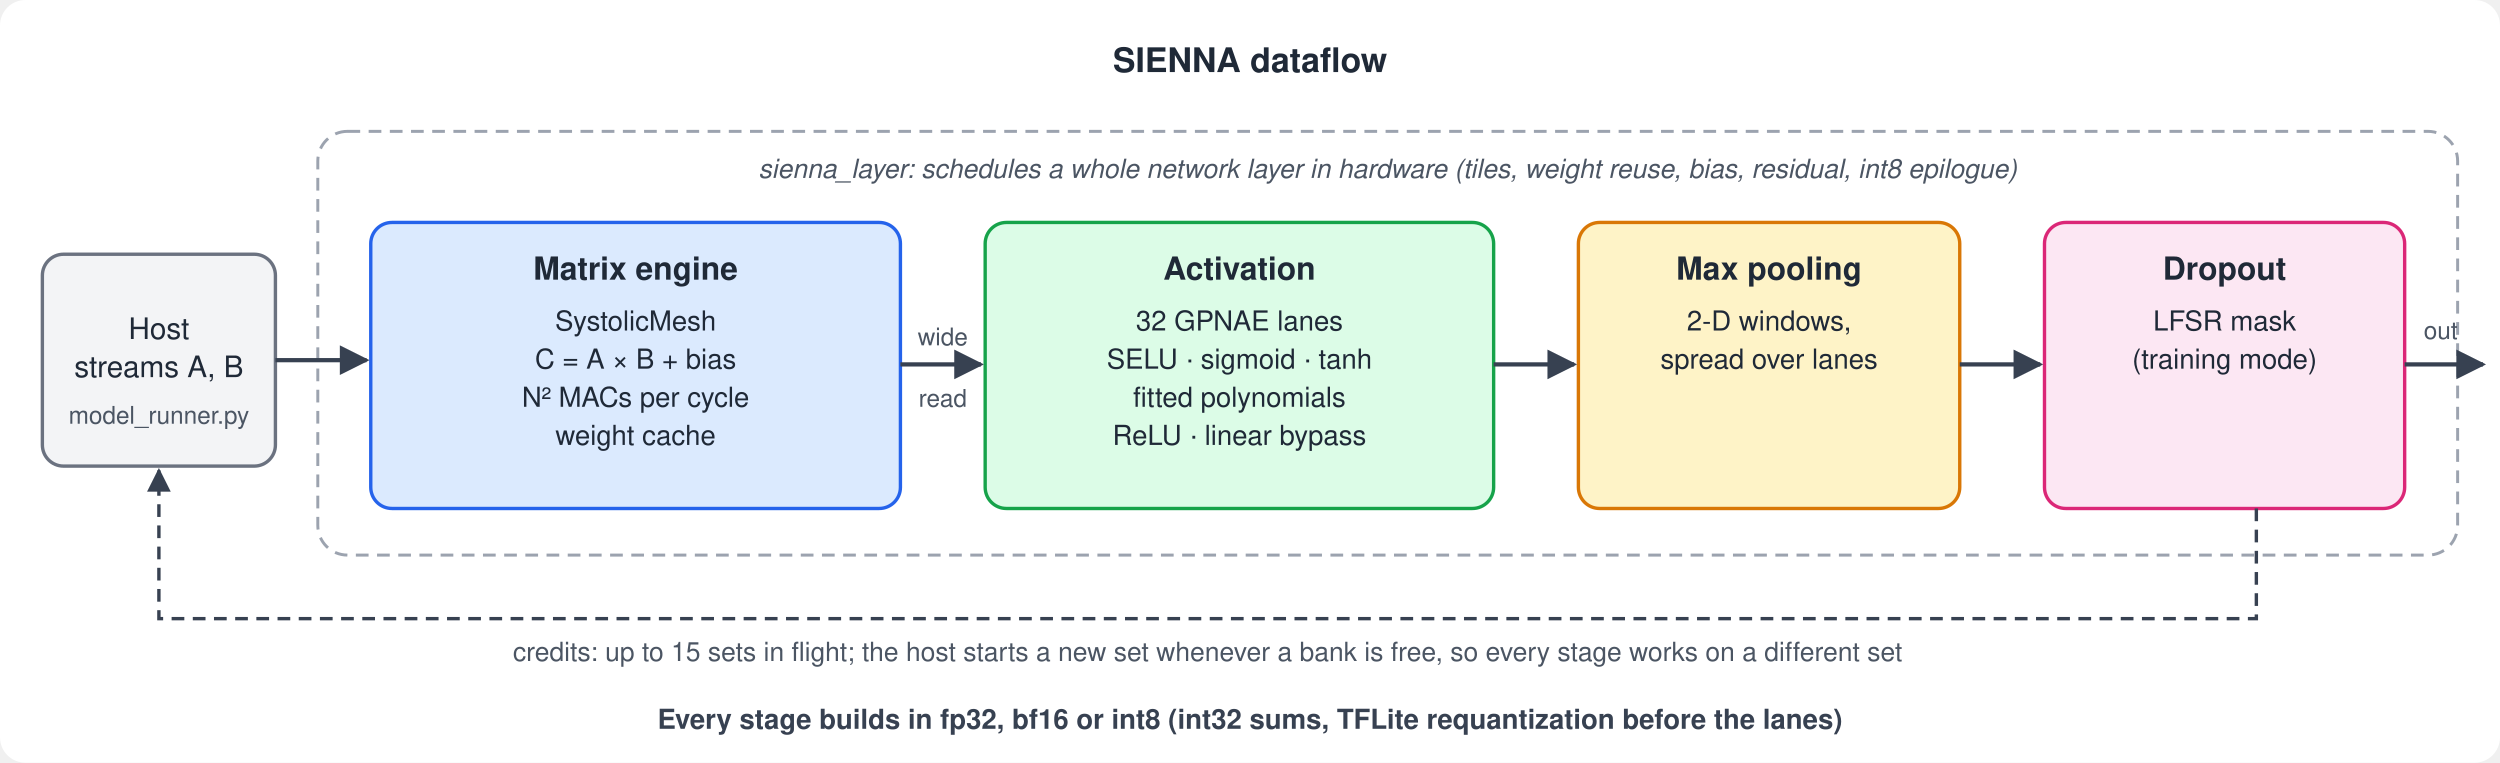
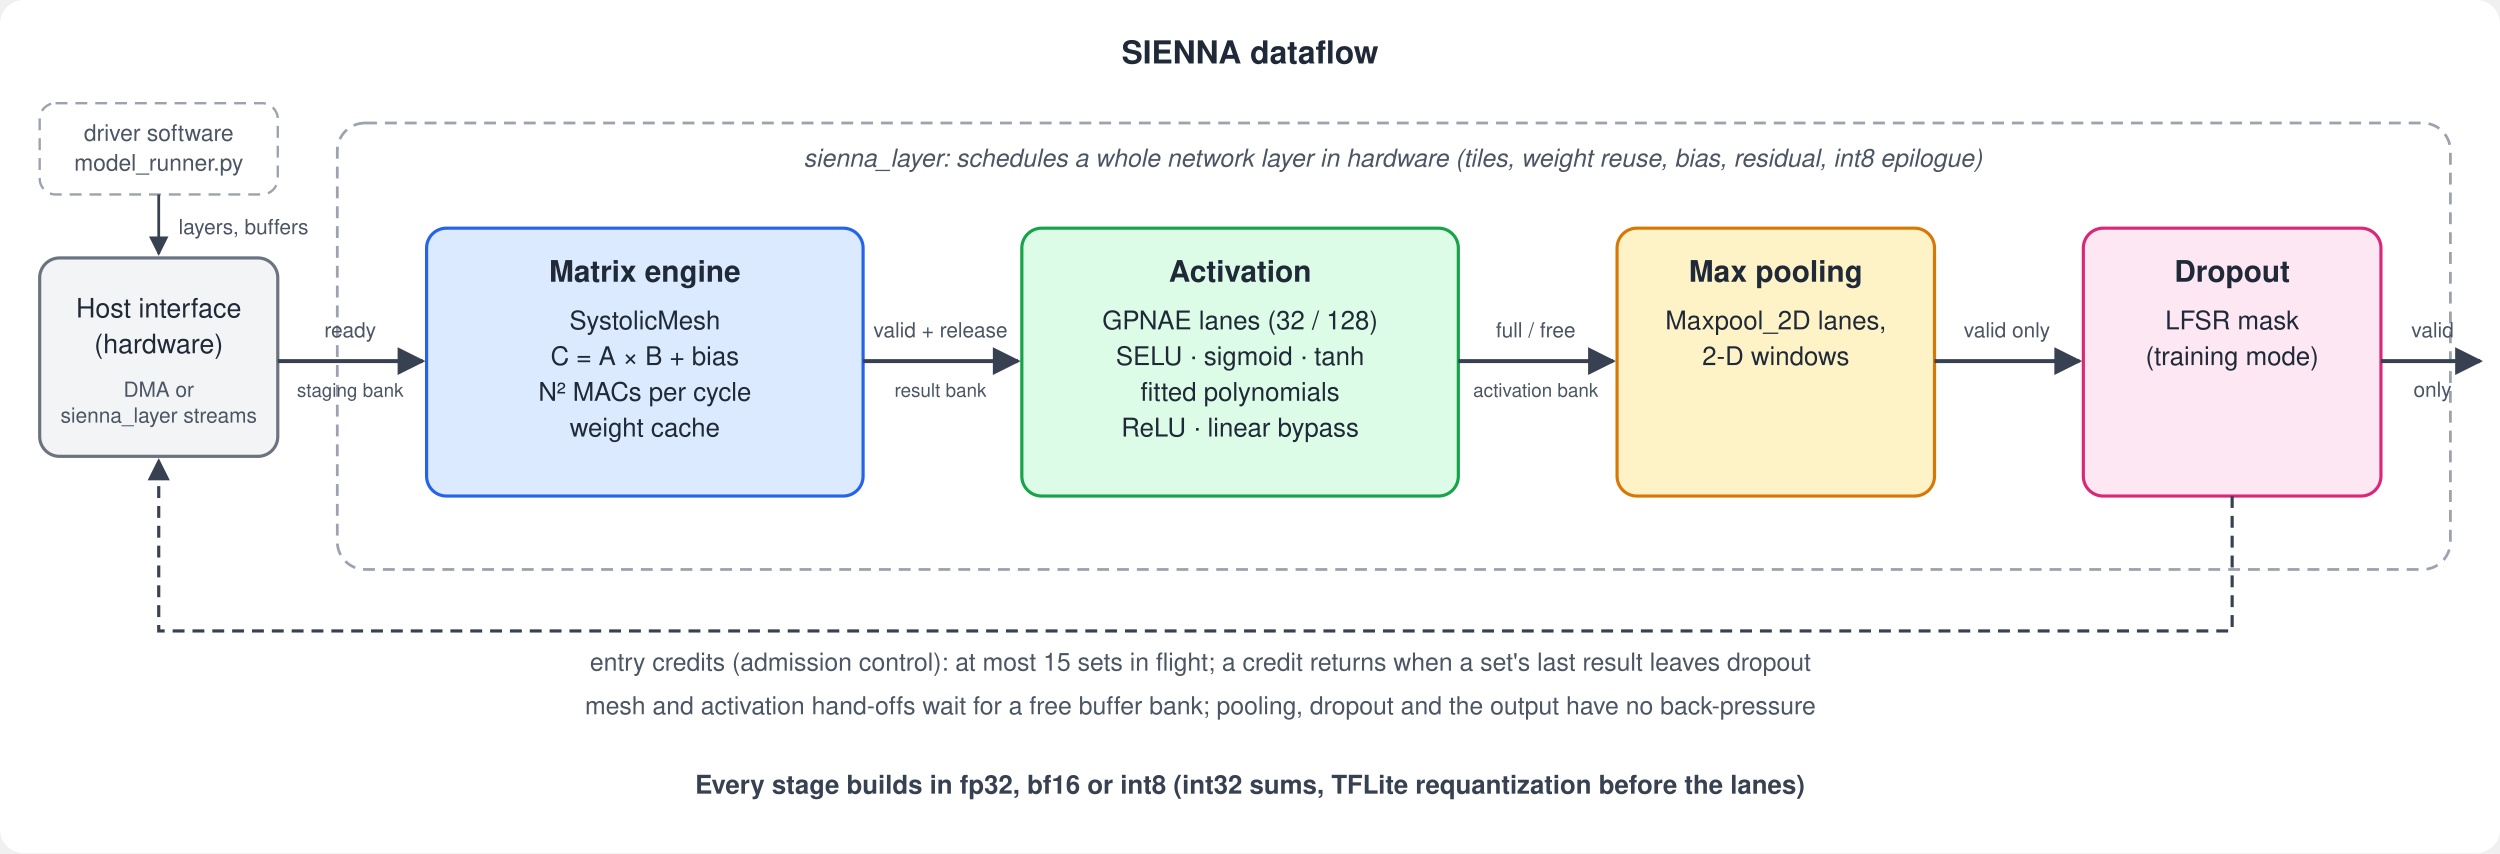
- <svg xmlns="http://www.w3.org/2000/svg" width="1180" height="360" viewBox="0 0 1180 360">
+ <svg xmlns="http://www.w3.org/2000/svg" width="1260" height="430" viewBox="0 0 1260 430">
  <defs>
    <marker id="ah" viewBox="0 0 10 10" refX="9" refY="5" markerWidth="7" markerHeight="7" orient="auto-start-reverse">
      <path d="M0,0 L10,5 L0,10 z" fill="#374151" />
    </marker>
  </defs>
-   <rect x="0" y="0" width="1180" height="360" rx="12" fill="#ffffff" />
-   <text x="590" y="34" font-family="Helvetica, Arial, sans-serif" font-size="16" font-weight="bold" fill="#1f2937" text-anchor="middle">SIENNA dataflow</text>
-   <rect x="150" y="62" width="1010" height="200" rx="14" fill="none" stroke="#9ca3af" stroke-width="1.4" stroke-dasharray="6 4" />
-   <text x="655" y="84" font-family="Helvetica, Arial, sans-serif" font-size="12.5" font-weight="normal" fill="#4b5563" text-anchor="middle" font-style="italic">sienna_layer: schedules a whole network layer in hardware (tiles, weight reuse, bias, residual, int8 epilogue)</text>
-   <rect x="20" y="120" width="110" height="100" rx="10" fill="#f3f4f6" stroke="#6b7280" stroke-width="1.6" />
-   <text x="75" y="160" font-family="Helvetica, Arial, sans-serif" font-size="14" font-weight="normal" fill="#1f2937" text-anchor="middle">Host</text>
-   <text x="75" y="178" font-family="Helvetica, Arial, sans-serif" font-size="14" font-weight="normal" fill="#1f2937" text-anchor="middle">streams A, B</text>
-   <text x="75" y="200" font-family="Helvetica, Arial, sans-serif" font-size="11.5" font-weight="normal" fill="#4b5563" text-anchor="middle">model_runner.py</text>
-   <rect x="175" y="105" width="250" height="135" rx="10" fill="#dbeafe" stroke="#2563eb" stroke-width="1.6" />
-   <text x="300.0" y="132" font-family="Helvetica, Arial, sans-serif" font-size="15" font-weight="bold" fill="#1f2937" text-anchor="middle">Matrix engine</text>
-   <text x="300.0" y="156" font-family="Helvetica, Arial, sans-serif" font-size="13" font-weight="normal" fill="#1f2937" text-anchor="middle">SystolicMesh</text>
-   <text x="300.0" y="174" font-family="Helvetica, Arial, sans-serif" font-size="13" font-weight="normal" fill="#1f2937" text-anchor="middle">C = A × B + bias</text>
-   <text x="300.0" y="192" font-family="Helvetica, Arial, sans-serif" font-size="13" font-weight="normal" fill="#1f2937" text-anchor="middle">N² MACs per cycle</text>
-   <text x="300.0" y="210" font-family="Helvetica, Arial, sans-serif" font-size="13" font-weight="normal" fill="#1f2937" text-anchor="middle">weight cache</text>
-   <rect x="465" y="105" width="240" height="135" rx="10" fill="#dcfce7" stroke="#16a34a" stroke-width="1.6" />
-   <text x="585.0" y="132" font-family="Helvetica, Arial, sans-serif" font-size="15" font-weight="bold" fill="#1f2937" text-anchor="middle">Activation</text>
-   <text x="585.0" y="156" font-family="Helvetica, Arial, sans-serif" font-size="13" font-weight="normal" fill="#1f2937" text-anchor="middle">32 GPNAE lanes</text>
-   <text x="585.0" y="174" font-family="Helvetica, Arial, sans-serif" font-size="13" font-weight="normal" fill="#1f2937" text-anchor="middle">SELU · sigmoid · tanh</text>
-   <text x="585.0" y="192" font-family="Helvetica, Arial, sans-serif" font-size="13" font-weight="normal" fill="#1f2937" text-anchor="middle">fitted polynomials</text>
-   <text x="585.0" y="210" font-family="Helvetica, Arial, sans-serif" font-size="13" font-weight="normal" fill="#1f2937" text-anchor="middle">ReLU · linear bypass</text>
-   <rect x="745" y="105" width="180" height="135" rx="10" fill="#fef3c7" stroke="#d97706" stroke-width="1.6" />
-   <text x="835.0" y="132" font-family="Helvetica, Arial, sans-serif" font-size="15" font-weight="bold" fill="#1f2937" text-anchor="middle">Max pooling</text>
-   <text x="835.0" y="156" font-family="Helvetica, Arial, sans-serif" font-size="13" font-weight="normal" fill="#1f2937" text-anchor="middle">2-D windows,</text>
-   <text x="835.0" y="174" font-family="Helvetica, Arial, sans-serif" font-size="13" font-weight="normal" fill="#1f2937" text-anchor="middle">spread over lanes</text>
-   <rect x="965" y="105" width="170" height="135" rx="10" fill="#fce7f3" stroke="#db2777" stroke-width="1.6" />
-   <text x="1050.0" y="132" font-family="Helvetica, Arial, sans-serif" font-size="15" font-weight="bold" fill="#1f2937" text-anchor="middle">Dropout</text>
-   <text x="1050.0" y="156" font-family="Helvetica, Arial, sans-serif" font-size="13" font-weight="normal" fill="#1f2937" text-anchor="middle">LFSR mask</text>
-   <text x="1050.0" y="174" font-family="Helvetica, Arial, sans-serif" font-size="13" font-weight="normal" fill="#1f2937" text-anchor="middle">(training mode)</text>
-   <polyline points="130,170 173,170" fill="none" stroke="#374151" stroke-width="2" marker-end="url(#ah)" />
-   <text x="152" y="160" font-family="Helvetica, Arial, sans-serif" font-size="1" font-weight="normal" fill="#1f2937" text-anchor="middle" />
-   <polyline points="425,172 463,172" fill="none" stroke="#374151" stroke-width="2" marker-end="url(#ah)" />
-   <polyline points="705,172 743,172" fill="none" stroke="#374151" stroke-width="2" marker-end="url(#ah)" />
-   <polyline points="925,172 963,172" fill="none" stroke="#374151" stroke-width="2" marker-end="url(#ah)" />
-   <text x="445" y="163" font-family="Helvetica, Arial, sans-serif" font-size="11.5" font-weight="normal" fill="#4b5563" text-anchor="middle">wide</text>
-   <text x="445" y="192" font-family="Helvetica, Arial, sans-serif" font-size="11.5" font-weight="normal" fill="#4b5563" text-anchor="middle">read</text>
-   <polyline points="1135,172 1172,172" fill="none" stroke="#374151" stroke-width="2" marker-end="url(#ah)" />
-   <text x="1152" y="160" font-family="Helvetica, Arial, sans-serif" font-size="11.5" font-weight="normal" fill="#4b5563" text-anchor="middle">out</text>
-   <text x="1150" y="300" font-family="Helvetica, Arial, sans-serif" font-size="1" font-weight="normal" fill="#1f2937" text-anchor="middle" />
-   <polyline points="1065,240 1065,292 75,292 75,222" fill="none" stroke="#374151" stroke-width="1.6" stroke-dasharray="6 4" marker-end="url(#ah)" />
-   <text x="570" y="312" font-family="Helvetica, Arial, sans-serif" font-size="12.5" font-weight="normal" fill="#4b5563" text-anchor="middle">credits: up to 15 sets in flight; the host starts a new set whenever a bank is free, so every stage works on a different set</text>
-   <text x="590" y="344" font-family="Helvetica, Arial, sans-serif" font-size="13" font-weight="bold" fill="#374151" text-anchor="middle">Every stage builds in fp32, bf16 or int8 (int32 sums, TFLite requantization before the lanes)</text>
+   <rect x="0" y="0" width="1260" height="430" rx="12" fill="#ffffff" />
+   <text x="630" y="32" font-family="Helvetica, Arial, sans-serif" font-size="16" font-weight="bold" fill="#1f2937" text-anchor="middle">SIENNA dataflow</text>
+   <rect x="20" y="52" width="120" height="46" rx="8" fill="#ffffff" stroke="#9ca3af" stroke-width="1.2" stroke-dasharray="6 4" />
+   <text x="80" y="71" font-family="Helvetica, Arial, sans-serif" font-size="11.5" font-weight="normal" fill="#4b5563" text-anchor="middle">driver software</text>
+   <text x="80" y="86" font-family="Helvetica, Arial, sans-serif" font-size="11.5" font-weight="normal" fill="#4b5563" text-anchor="middle">model_runner.py</text>
+   <polyline points="80,98 80,128" fill="none" stroke="#374151" stroke-width="1.4" marker-end="url(#ah)" />
+   <text x="90" y="118" font-family="Helvetica, Arial, sans-serif" font-size="10.5" font-weight="normal" fill="#4b5563" text-anchor="start">layers, buffers</text>
+   <rect x="170" y="62" width="1065" height="225" rx="14" fill="none" stroke="#9ca3af" stroke-width="1.4" stroke-dasharray="6 4" />
+   <text x="702" y="84" font-family="Helvetica, Arial, sans-serif" font-size="12.5" font-weight="normal" fill="#4b5563" text-anchor="middle" font-style="italic">sienna_layer: schedules a whole network layer in hardware (tiles, weight reuse, bias, residual, int8 epilogue)</text>
+   <rect x="20" y="130" width="120" height="100" rx="10" fill="#f3f4f6" stroke="#6b7280" stroke-width="1.6" />
+   <text x="80" y="160" font-family="Helvetica, Arial, sans-serif" font-size="13.5" font-weight="normal" fill="#1f2937" text-anchor="middle">Host interface</text>
+   <text x="80" y="178" font-family="Helvetica, Arial, sans-serif" font-size="13.5" font-weight="normal" fill="#1f2937" text-anchor="middle">(hardware)</text>
+   <text x="80" y="200" font-family="Helvetica, Arial, sans-serif" font-size="10.5" font-weight="normal" fill="#4b5563" text-anchor="middle">DMA or</text>
+   <text x="80" y="213" font-family="Helvetica, Arial, sans-serif" font-size="10.5" font-weight="normal" fill="#4b5563" text-anchor="middle">sienna_layer streams</text>
+   <rect x="215" y="115" width="220" height="135" rx="10" fill="#dbeafe" stroke="#2563eb" stroke-width="1.6" />
+   <text x="325.0" y="142" font-family="Helvetica, Arial, sans-serif" font-size="15" font-weight="bold" fill="#1f2937" text-anchor="middle">Matrix engine</text>
+   <text x="325.0" y="166" font-family="Helvetica, Arial, sans-serif" font-size="13" font-weight="normal" fill="#1f2937" text-anchor="middle">SystolicMesh</text>
+   <text x="325.0" y="184" font-family="Helvetica, Arial, sans-serif" font-size="13" font-weight="normal" fill="#1f2937" text-anchor="middle">C = A × B + bias</text>
+   <text x="325.0" y="202" font-family="Helvetica, Arial, sans-serif" font-size="13" font-weight="normal" fill="#1f2937" text-anchor="middle">N² MACs per cycle</text>
+   <text x="325.0" y="220" font-family="Helvetica, Arial, sans-serif" font-size="13" font-weight="normal" fill="#1f2937" text-anchor="middle">weight cache</text>
+   <rect x="515" y="115" width="220" height="135" rx="10" fill="#dcfce7" stroke="#16a34a" stroke-width="1.6" />
+   <text x="625.0" y="142" font-family="Helvetica, Arial, sans-serif" font-size="15" font-weight="bold" fill="#1f2937" text-anchor="middle">Activation</text>
+   <text x="625.0" y="166" font-family="Helvetica, Arial, sans-serif" font-size="13" font-weight="normal" fill="#1f2937" text-anchor="middle">GPNAE lanes (32 / 128)</text>
+   <text x="625.0" y="184" font-family="Helvetica, Arial, sans-serif" font-size="13" font-weight="normal" fill="#1f2937" text-anchor="middle">SELU · sigmoid · tanh</text>
+   <text x="625.0" y="202" font-family="Helvetica, Arial, sans-serif" font-size="13" font-weight="normal" fill="#1f2937" text-anchor="middle">fitted polynomials</text>
+   <text x="625.0" y="220" font-family="Helvetica, Arial, sans-serif" font-size="13" font-weight="normal" fill="#1f2937" text-anchor="middle">ReLU · linear bypass</text>
+   <rect x="815" y="115" width="160" height="135" rx="10" fill="#fef3c7" stroke="#d97706" stroke-width="1.6" />
+   <text x="895.0" y="142" font-family="Helvetica, Arial, sans-serif" font-size="15" font-weight="bold" fill="#1f2937" text-anchor="middle">Max pooling</text>
+   <text x="895.0" y="166" font-family="Helvetica, Arial, sans-serif" font-size="13" font-weight="normal" fill="#1f2937" text-anchor="middle">Maxpool_2D lanes,</text>
+   <text x="895.0" y="184" font-family="Helvetica, Arial, sans-serif" font-size="13" font-weight="normal" fill="#1f2937" text-anchor="middle">2-D windows</text>
+   <rect x="1050" y="115" width="150" height="135" rx="10" fill="#fce7f3" stroke="#db2777" stroke-width="1.6" />
+   <text x="1125.0" y="142" font-family="Helvetica, Arial, sans-serif" font-size="15" font-weight="bold" fill="#1f2937" text-anchor="middle">Dropout</text>
+   <text x="1125.0" y="166" font-family="Helvetica, Arial, sans-serif" font-size="13" font-weight="normal" fill="#1f2937" text-anchor="middle">LFSR mask</text>
+   <text x="1125.0" y="184" font-family="Helvetica, Arial, sans-serif" font-size="13" font-weight="normal" fill="#1f2937" text-anchor="middle">(training mode)</text>
+   <polyline points="140,182 213,182" fill="none" stroke="#374151" stroke-width="2" marker-end="url(#ah)" />
+   <text x="176.5" y="170" font-family="Helvetica, Arial, sans-serif" font-size="10.5" font-weight="normal" fill="#4b5563" text-anchor="middle">ready</text>
+   <text x="176.5" y="200" font-family="Helvetica, Arial, sans-serif" font-size="9.5" font-weight="normal" fill="#4b5563" text-anchor="middle">staging bank</text>
+   <polyline points="435,182 513,182" fill="none" stroke="#374151" stroke-width="2" marker-end="url(#ah)" />
+   <text x="474.0" y="170" font-family="Helvetica, Arial, sans-serif" font-size="10.5" font-weight="normal" fill="#4b5563" text-anchor="middle">valid + release</text>
+   <text x="474.0" y="200" font-family="Helvetica, Arial, sans-serif" font-size="9.5" font-weight="normal" fill="#4b5563" text-anchor="middle">result bank</text>
+   <polyline points="735,182 813,182" fill="none" stroke="#374151" stroke-width="2" marker-end="url(#ah)" />
+   <text x="774.0" y="170" font-family="Helvetica, Arial, sans-serif" font-size="10.5" font-weight="normal" fill="#4b5563" text-anchor="middle">full / free</text>
+   <text x="774.0" y="200" font-family="Helvetica, Arial, sans-serif" font-size="9.5" font-weight="normal" fill="#4b5563" text-anchor="middle">activation bank</text>
+   <polyline points="975,182 1048,182" fill="none" stroke="#374151" stroke-width="2" marker-end="url(#ah)" />
+   <text x="1011.5" y="170" font-family="Helvetica, Arial, sans-serif" font-size="10.5" font-weight="normal" fill="#4b5563" text-anchor="middle">valid only</text>
+   <polyline points="1200,182 1250,182" fill="none" stroke="#374151" stroke-width="2" marker-end="url(#ah)" />
+   <text x="1226" y="170" font-family="Helvetica, Arial, sans-serif" font-size="10.5" font-weight="normal" fill="#4b5563" text-anchor="middle">valid</text>
+   <text x="1226" y="200" font-family="Helvetica, Arial, sans-serif" font-size="10.5" font-weight="normal" fill="#4b5563" text-anchor="middle">only</text>
+   <polyline points="1125,250 1125,318 80,318 80,232" fill="none" stroke="#374151" stroke-width="1.6" stroke-dasharray="6 4" marker-end="url(#ah)" />
+   <text x="605" y="338" font-family="Helvetica, Arial, sans-serif" font-size="12.5" font-weight="normal" fill="#4b5563" text-anchor="middle">entry credits (admission control): at most 15 sets in flight; a credit returns when a set's last result leaves dropout</text>
+   <text x="605" y="360" font-family="Helvetica, Arial, sans-serif" font-size="12.5" font-weight="normal" fill="#4b5563" text-anchor="middle">mesh and activation hand-offs wait for a free buffer bank; pooling, dropout and the output have no back-pressure</text>
+   <text x="630" y="400" font-family="Helvetica, Arial, sans-serif" font-size="13" font-weight="bold" fill="#374151" text-anchor="middle">Every stage builds in fp32, bf16 or int8 (int32 sums, TFLite requantization before the lanes)</text>
</svg>
